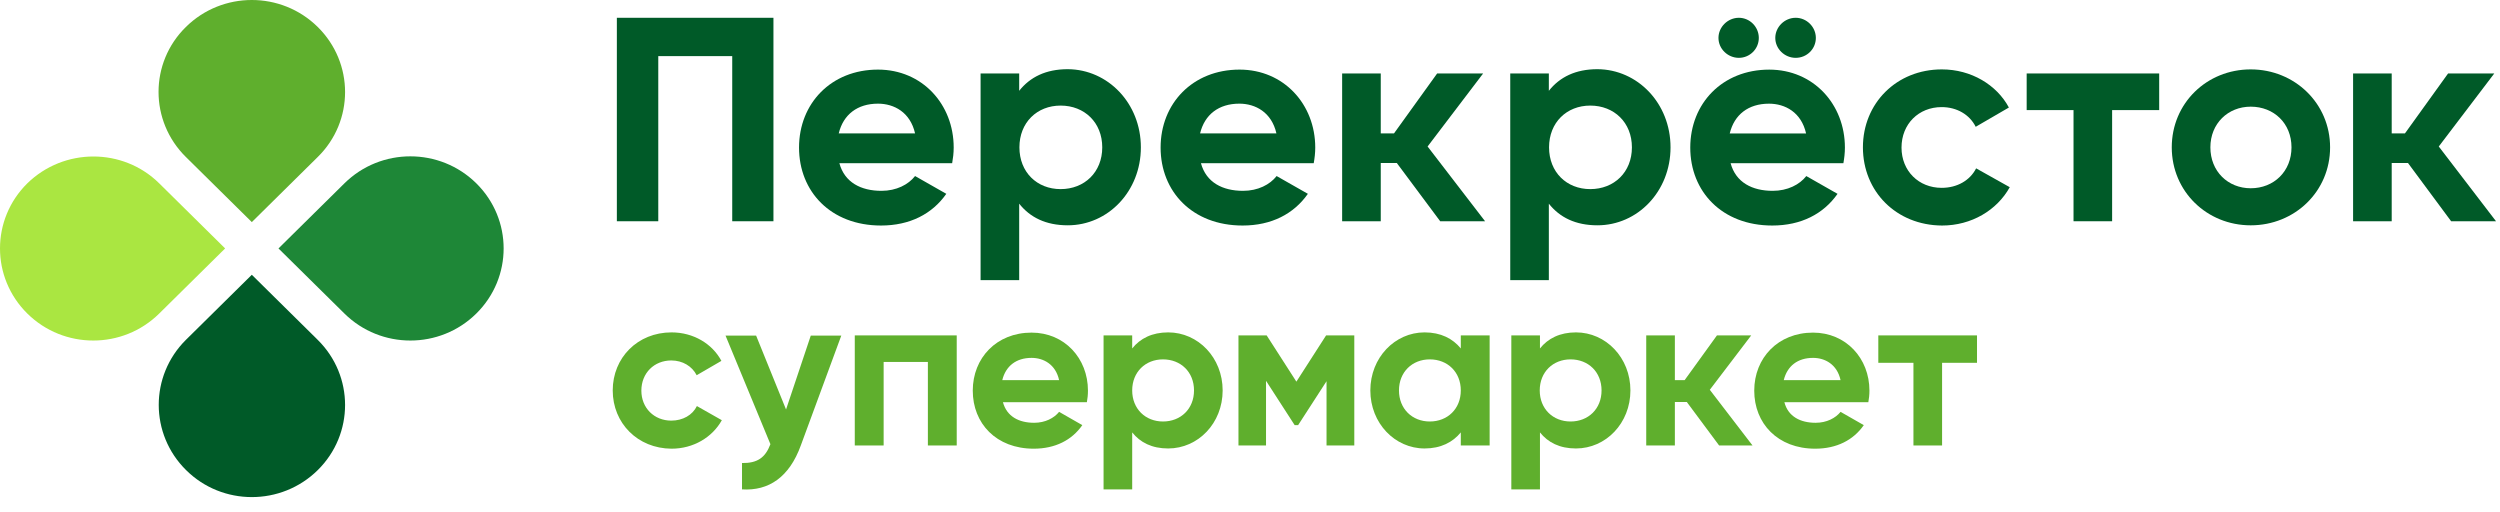
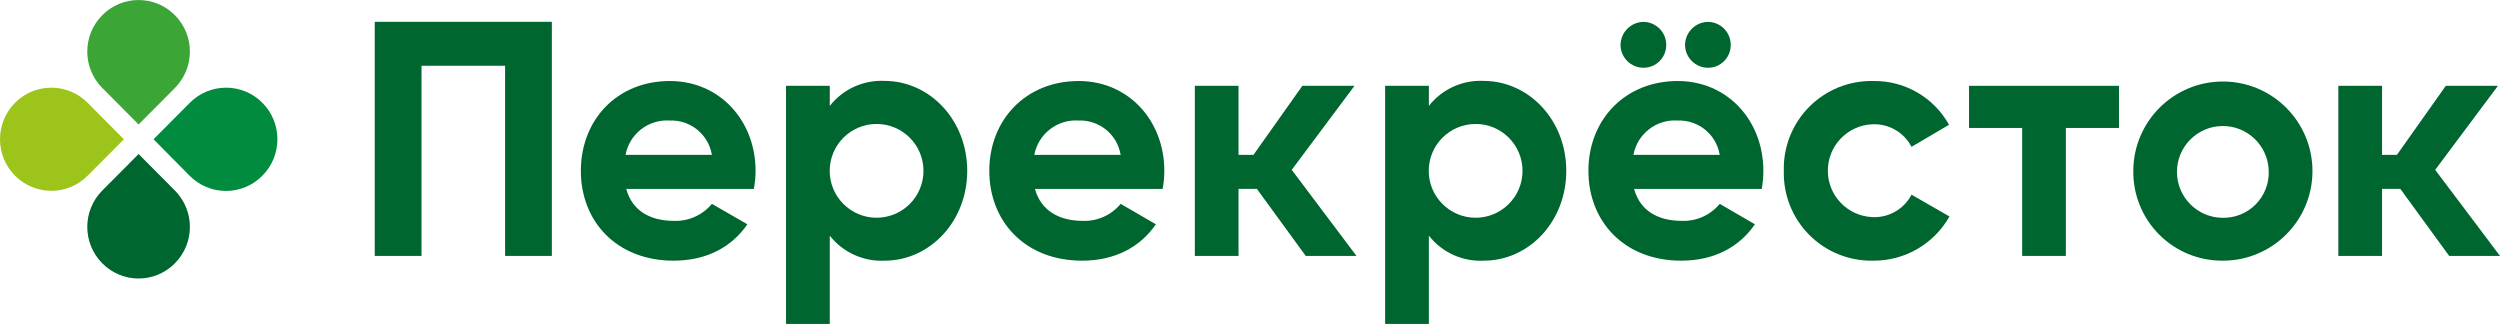
- <svg xmlns="http://www.w3.org/2000/svg" width="132" height="27" viewBox="0 0 132 27" fill="none">
-   <path d="M104.386 17.709H99.175V19.156H101.03V23.521H102.542V19.156H104.386V17.709Z" fill="#5FAF2D" />
-   <path d="M32.352 20.615C32.352 18.885 33.669 17.55 35.456 17.55C36.613 17.55 37.609 18.15 38.09 19.054L36.784 19.812C36.544 19.337 36.04 19.032 35.444 19.032C34.54 19.032 33.864 19.699 33.864 20.626C33.864 21.542 34.54 22.209 35.444 22.209C36.051 22.209 36.567 21.915 36.796 21.44L38.113 22.187C37.609 23.091 36.613 23.691 35.456 23.691C33.669 23.679 32.352 22.345 32.352 20.615Z" fill="#5FAF2D" />
-   <path d="M44.424 17.709L42.282 23.521C41.675 25.195 40.587 25.93 39.178 25.839V24.448C39.98 24.459 40.404 24.177 40.678 23.453L38.308 17.72H39.923L41.503 21.621L42.809 17.72H44.424V17.709Z" fill="#5FAF2D" />
-   <path d="M50.515 23.521H48.992V19.111H46.656V23.521H45.132V17.709H50.515V23.521Z" fill="#5FAF2D" />
-   <path d="M54.604 22.323C55.188 22.323 55.657 22.074 55.921 21.746L57.146 22.447C56.597 23.238 55.715 23.691 54.581 23.691C52.599 23.691 51.362 22.356 51.362 20.626C51.362 18.896 52.622 17.562 54.466 17.562C56.207 17.562 57.444 18.919 57.444 20.626C57.444 20.852 57.421 21.045 57.387 21.237H52.955C53.161 21.995 53.802 22.323 54.604 22.323ZM55.921 20.072C55.738 19.235 55.096 18.896 54.466 18.896C53.653 18.896 53.103 19.326 52.92 20.072H55.921Z" fill="#5FAF2D" />
-   <path d="M64.556 20.615C64.556 22.345 63.261 23.679 61.681 23.679C60.822 23.679 60.203 23.363 59.78 22.831V25.839H58.268V17.709H59.78V18.398C60.203 17.867 60.833 17.55 61.681 17.55C63.261 17.55 64.556 18.885 64.556 20.615ZM63.044 20.615C63.044 19.642 62.345 18.975 61.406 18.975C60.478 18.975 59.78 19.642 59.78 20.615C59.78 21.587 60.478 22.255 61.406 22.255C62.345 22.255 63.044 21.587 63.044 20.615Z" fill="#5FAF2D" />
-   <path d="M71.507 23.521H70.041V20.128L68.541 22.447H68.358L66.846 20.106V23.521H65.391V17.709H66.88L68.449 20.151L70.018 17.709H71.507V23.521Z" fill="#5FAF2D" />
-   <path d="M78.653 17.709V23.521H77.13V22.831C76.706 23.351 76.076 23.679 75.217 23.679C73.648 23.679 72.354 22.345 72.354 20.615C72.354 18.885 73.648 17.55 75.217 17.55C76.076 17.55 76.706 17.878 77.13 18.398V17.709H78.653ZM77.13 20.615C77.13 19.642 76.431 18.975 75.492 18.975C74.565 18.975 73.866 19.642 73.866 20.615C73.866 21.587 74.565 22.255 75.492 22.255C76.431 22.255 77.13 21.587 77.13 20.615Z" fill="#5FAF2D" />
-   <path d="M86.086 20.615C86.086 22.345 84.791 23.679 83.211 23.679C82.352 23.679 81.734 23.363 81.31 22.831V25.839H79.798V17.709H81.31V18.398C81.734 17.867 82.364 17.55 83.211 17.55C84.791 17.55 86.086 18.885 86.086 20.615ZM84.562 20.615C84.562 19.642 83.864 18.975 82.925 18.975C81.997 18.975 81.298 19.642 81.298 20.615C81.298 21.587 81.997 22.255 82.925 22.255C83.864 22.255 84.562 21.587 84.562 20.615Z" fill="#5FAF2D" />
-   <path d="M95.865 22.323C96.449 22.323 96.919 22.074 97.182 21.746L98.408 22.447C97.858 23.238 96.976 23.691 95.842 23.691C93.861 23.691 92.624 22.356 92.624 20.626C92.624 18.896 93.884 17.562 95.728 17.562C97.469 17.562 98.706 18.919 98.706 20.626C98.706 20.852 98.683 21.045 98.648 21.237H94.216C94.411 21.995 95.064 22.323 95.865 22.323ZM97.182 20.072C96.999 19.235 96.358 18.896 95.728 18.896C94.915 18.896 94.365 19.326 94.182 20.072H97.182Z" fill="#5FAF2D" />
-   <path d="M90.769 23.521H92.533L90.277 20.581L92.464 17.709H90.655L88.948 20.072H88.433V17.709H86.921V23.521H88.433V21.225H89.063L90.769 23.521Z" fill="#5FAF2D" />
-   <path d="M114.005 3.879H107.008V5.813H109.482V11.682H111.52V5.813H114.005V3.879Z" fill="#005A28" />
-   <path d="M46.541 10.076C47.331 10.076 47.961 9.748 48.316 9.295L49.965 10.234C49.221 11.297 48.041 11.908 46.518 11.908C43.861 11.908 42.189 10.11 42.189 7.791C42.189 5.462 43.884 3.675 46.358 3.675C48.694 3.675 50.355 5.507 50.355 7.791C50.355 8.085 50.32 8.357 50.274 8.617H44.319C44.594 9.635 45.465 10.076 46.541 10.076ZM48.316 7.045C48.064 5.926 47.205 5.473 46.358 5.473C45.27 5.473 44.525 6.05 44.285 7.045H48.316Z" fill="#005A28" />
-   <path d="M60.238 7.78C60.238 10.11 58.497 11.896 56.378 11.896C55.222 11.896 54.386 11.478 53.813 10.754V14.791H51.775V3.879H53.813V4.795C54.386 4.071 55.222 3.653 56.378 3.653C58.497 3.664 60.238 5.451 60.238 7.78ZM58.199 7.78C58.199 6.469 57.26 5.575 56.001 5.575C54.752 5.575 53.825 6.469 53.825 7.78C53.825 9.092 54.752 9.985 56.001 9.985C57.26 9.985 58.199 9.092 58.199 7.78Z" fill="#005A28" />
-   <path d="M65.632 10.076C66.422 10.076 67.052 9.748 67.406 9.295L69.056 10.234C68.311 11.297 67.132 11.908 65.609 11.908C62.952 11.908 61.28 10.11 61.28 7.791C61.28 5.462 62.975 3.675 65.448 3.675C67.784 3.675 69.445 5.507 69.445 7.791C69.445 8.085 69.411 8.357 69.365 8.617H63.41C63.685 9.635 64.555 10.076 65.632 10.076ZM67.395 7.045C67.143 5.926 66.284 5.473 65.437 5.473C64.349 5.473 63.604 6.05 63.364 7.045H67.395Z" fill="#005A28" />
-   <path d="M88.204 7.78C88.204 10.11 86.463 11.896 84.344 11.896C83.188 11.896 82.352 11.478 81.779 10.754V14.791H79.741V3.879H81.779V4.795C82.352 4.071 83.188 3.653 84.344 3.653C86.463 3.664 88.204 5.451 88.204 7.78ZM86.165 7.78C86.165 6.469 85.226 5.575 83.966 5.575C82.718 5.575 81.79 6.469 81.79 7.78C81.79 9.092 82.718 9.985 83.966 9.985C85.226 9.985 86.165 9.092 86.165 7.78Z" fill="#005A28" />
-   <path d="M93.598 10.076C94.388 10.076 95.018 9.748 95.373 9.296L97.022 10.235C96.278 11.297 95.098 11.908 93.575 11.908C90.918 11.908 89.246 10.11 89.246 7.792C89.246 5.462 90.941 3.676 93.415 3.676C95.751 3.676 97.411 5.508 97.411 7.792C97.411 8.086 97.377 8.357 97.331 8.617H91.376C91.651 9.635 92.521 10.076 93.598 10.076ZM90.735 2.002C90.735 1.425 91.227 0.939 91.811 0.939C92.395 0.939 92.865 1.425 92.865 2.002C92.865 2.579 92.395 3.054 91.811 3.054C91.227 3.054 90.735 2.579 90.735 2.002ZM95.361 7.046C95.109 5.926 94.251 5.474 93.403 5.474C92.315 5.474 91.571 6.05 91.33 7.046H95.361ZM93.735 2.002C93.735 1.425 94.228 0.939 94.812 0.939C95.396 0.939 95.877 1.425 95.877 2.002C95.877 2.579 95.407 3.054 94.812 3.054C94.228 3.054 93.735 2.579 93.735 2.002Z" fill="#005A28" />
-   <path d="M98.362 7.78C98.362 5.451 100.137 3.664 102.53 3.664C104.076 3.664 105.428 4.478 106.069 5.677L104.317 6.695C103.996 6.05 103.32 5.655 102.519 5.655C101.305 5.655 100.4 6.548 100.4 7.792C100.4 9.024 101.305 9.918 102.519 9.918C103.343 9.918 104.019 9.522 104.34 8.889L106.115 9.884C105.439 11.105 104.088 11.908 102.542 11.908C100.125 11.897 98.362 10.11 98.362 7.78Z" fill="#005A28" />
-   <path d="M114.669 7.78C114.669 5.451 116.513 3.664 118.838 3.664C121.162 3.664 123.029 5.462 123.029 7.78C123.029 10.11 121.162 11.897 118.838 11.897C116.524 11.897 114.669 10.11 114.669 7.78ZM120.991 7.78C120.991 6.514 120.063 5.632 118.838 5.632C117.635 5.632 116.708 6.525 116.708 7.78C116.708 9.047 117.635 9.94 118.838 9.94C120.063 9.94 120.991 9.047 120.991 7.78Z" fill="#005A28" />
-   <path d="M76.042 11.682H78.412L75.377 7.735L78.309 3.879H75.881L73.602 7.045H72.904V3.879H70.865V11.682H72.904V8.606H73.751L76.042 11.682Z" fill="#005A28" />
-   <path d="M129.259 3.879L126.98 7.045H126.282V3.879H124.243V11.682H126.282V8.606H127.141L129.42 11.682H131.79L128.767 7.735L131.698 3.879H129.259Z" fill="#005A28" />
-   <path d="M40.838 11.682H38.662V2.963H34.757V11.682H32.57V0.939H40.838V11.682Z" fill="#005A28" />
-   <path d="M16.777 8.289L13.296 11.727L9.814 8.289C7.89 6.389 7.89 3.313 9.814 1.425C11.738 -0.475 14.853 -0.475 16.777 1.425C18.701 3.325 18.701 6.4 16.777 8.289Z" fill="#5FAF2D" />
-   <path d="M9.814 17.946L13.296 14.508L16.777 17.946C18.701 19.846 18.701 22.922 16.777 24.822C14.853 26.721 11.738 26.721 9.826 24.822C7.902 22.922 7.902 19.846 9.814 17.946Z" fill="#005A28" />
-   <path d="M18.186 16.555L14.704 13.118L18.186 9.68C20.11 7.78 23.225 7.78 25.149 9.68C27.073 11.58 27.073 14.655 25.149 16.555C23.225 18.455 20.11 18.455 18.186 16.555Z" fill="#1E8737" />
-   <path d="M8.406 9.68L11.887 13.117L8.406 16.555C6.482 18.455 3.367 18.455 1.443 16.555C-0.481 14.655 -0.481 11.579 1.443 9.68C3.378 7.791 6.493 7.791 8.406 9.68Z" fill="#AAE641" />
+ <svg xmlns="http://www.w3.org/2000/svg" viewBox="0 0 399.93 51.82">
+   <defs>
+     <style>.cls-1{fill:none;}.cls-2{clip-path:url(#clip-path);}.cls-3{fill:#3ba536;}.cls-4{fill:#006630;}.cls-5{fill:#008b3e;}.cls-6{fill:#9dc41a;}</style>
+     <clipPath id="clip-path" transform="translate(-37.44 -37.44)">
+       <rect class="cls-1" width="474.81" height="126.7" />
+     </clipPath>
+   </defs>
+   <g id="Слой_2" data-name="Слой 2">
+     <g id="Layer_1" data-name="Layer 1">
+       <g class="cls-2">
+         <path class="cls-3" d="M65.41,51.52l-5.8,5.83-5.8-5.83a8.26,8.26,0,0,1,0-11.66,8.17,8.17,0,0,1,11.6,0A8.26,8.26,0,0,1,65.41,51.52Z" transform="translate(-37.44 -37.44)" />
+         <path class="cls-4" d="M53.81,67.91l5.8-5.83,5.8,5.83a8.26,8.26,0,0,1,0,11.66,8.15,8.15,0,0,1-11.6,0A8.26,8.26,0,0,1,53.81,67.91Z" transform="translate(-37.44 -37.44)" />
+         <path class="cls-5" d="M67.77,65.55,62,59.72l5.81-5.84a8.17,8.17,0,0,1,11.6,0,8.27,8.27,0,0,1,0,11.67A8.17,8.17,0,0,1,67.77,65.55Z" transform="translate(-37.44 -37.44)" />
+         <path class="cls-6" d="M51.45,53.88l5.81,5.84-5.81,5.83a8.17,8.17,0,0,1-11.6,0,8.27,8.27,0,0,1,0-11.67A8.17,8.17,0,0,1,51.45,53.88Z" transform="translate(-37.44 -37.44)" />
+         <polygon class="cls-4" points="338.98 13.73 314.99 13.73 314.99 20.47 323.49 20.47 323.49 40.94 330.48 40.94 330.48 20.47 338.98 20.47 338.98 13.73" />
+         <path class="cls-4" d="M145.25,72.77a7.49,7.49,0,0,0,6.07-2.72L157,73.32c-2.54,3.7-6.6,5.82-11.8,5.82-9.1,0-14.84-6.26-14.84-14.37S136.1,50.4,144.6,50.4c8,0,13.71,6.37,13.71,14.37a16.59,16.59,0,0,1-.27,2.89H137.62C138.59,71.25,141.57,72.77,145.25,72.77Zm6.07-10.56a6.57,6.57,0,0,0-6.72-5.49,6.75,6.75,0,0,0-7.09,5.49Z" transform="translate(-37.44 -37.44)" />
+         <path class="cls-4" d="M192.17,64.77c0,8.11-6,14.37-13.22,14.37a10.51,10.51,0,0,1-8.77-4V89.26h-7V51.17h7v3.21a10.51,10.51,0,0,1,8.77-4C186.21,50.4,192.17,56.67,192.17,64.77Zm-7,0a7.5,7.5,0,1,0-15,0,7.5,7.5,0,1,0,15,0Z" transform="translate(-37.44 -37.44)" />
+         <path class="cls-4" d="M210.65,72.77a7.47,7.47,0,0,0,6.06-2.72l5.64,3.27c-2.55,3.7-6.61,5.82-11.81,5.82-9.1,0-14.84-6.26-14.84-14.37S201.49,50.4,210,50.4c8,0,13.7,6.37,13.7,14.37a16.59,16.59,0,0,1-.27,2.89H203C204,71.25,207,72.77,210.65,72.77Zm6.06-10.56A6.56,6.56,0,0,0,210,56.72a6.77,6.77,0,0,0-7.1,5.49Z" transform="translate(-37.44 -37.44)" />
+         <path class="cls-4" d="M288,64.77c0,8.11-5.95,14.37-13.21,14.37a10.48,10.48,0,0,1-8.77-4V89.26h-7V51.17h7v3.21a10.49,10.49,0,0,1,8.77-4C282.05,50.4,288,56.67,288,64.77Zm-7,0a7.5,7.5,0,1,0-15,0,7.5,7.5,0,1,0,15,0Z" transform="translate(-37.44 -37.44)" />
+         <path class="cls-4" d="M306.48,72.77a7.49,7.49,0,0,0,6.07-2.72l5.63,3.27c-2.54,3.7-6.6,5.82-11.8,5.82-9.1,0-14.84-6.26-14.84-14.37s5.79-14.37,14.29-14.37c8,0,13.7,6.37,13.7,14.37a16.61,16.61,0,0,1-.26,2.89H298.85C299.82,71.25,302.8,72.77,306.48,72.77Zm-9.8-28.13a3.73,3.73,0,0,1,3.68-3.7,3.68,3.68,0,0,1,3.63,3.7,3.63,3.63,0,0,1-3.63,3.64A3.68,3.68,0,0,1,296.68,44.64Zm15.87,17.57a6.57,6.57,0,0,0-6.72-5.49,6.75,6.75,0,0,0-7.09,5.49ZM307,44.64a3.73,3.73,0,0,1,3.68-3.7,3.68,3.68,0,0,1,3.63,3.7,3.63,3.63,0,0,1-3.63,3.64A3.68,3.68,0,0,1,307,44.64Z" transform="translate(-37.44 -37.44)" />
+         <path class="cls-4" d="M322.8,64.77A14,14,0,0,1,337.1,50.4a13.61,13.61,0,0,1,12.13,7l-6,3.53A6.71,6.71,0,0,0,337,57.32a7.43,7.43,0,0,0,0,14.85,6.67,6.67,0,0,0,6.23-3.59l6.07,3.49a13.88,13.88,0,0,1-12.24,7.07A14,14,0,0,1,322.8,64.77Z" transform="translate(-37.44 -37.44)" />
+         <path class="cls-4" d="M378.71,64.77A14.33,14.33,0,1,1,393,79.14,14.19,14.19,0,0,1,378.71,64.77Zm21.66,0A7.34,7.34,0,1,0,393,72.28,7.22,7.22,0,0,0,400.37,64.77Z" transform="translate(-37.44 -37.44)" />
+         <polygon class="cls-4" points="208.88 40.94 217 40.94 206.64 27.17 216.68 13.73 208.34 13.73 200.52 24.77 198.13 24.77 198.13 13.73 191.14 13.73 191.14 40.94 198.13 40.94 198.13 30.21 201.06 30.21 208.88 40.94" />
+         <polygon class="cls-4" points="391.8 40.94 399.93 40.94 389.56 27.17 399.6 13.73 391.26 13.73 383.44 24.77 381.06 24.77 381.06 13.73 374.07 13.73 374.07 40.94 381.06 40.94 381.06 30.21 383.98 30.21 391.8 40.94" />
+         <polygon class="cls-4" points="88.28 40.94 80.8 40.94 80.8 10.52 67.43 10.52 67.43 40.94 59.95 40.94 59.95 3.49 88.28 3.49 88.28 40.94" />
+       </g>
+     </g>
+   </g>
</svg>
